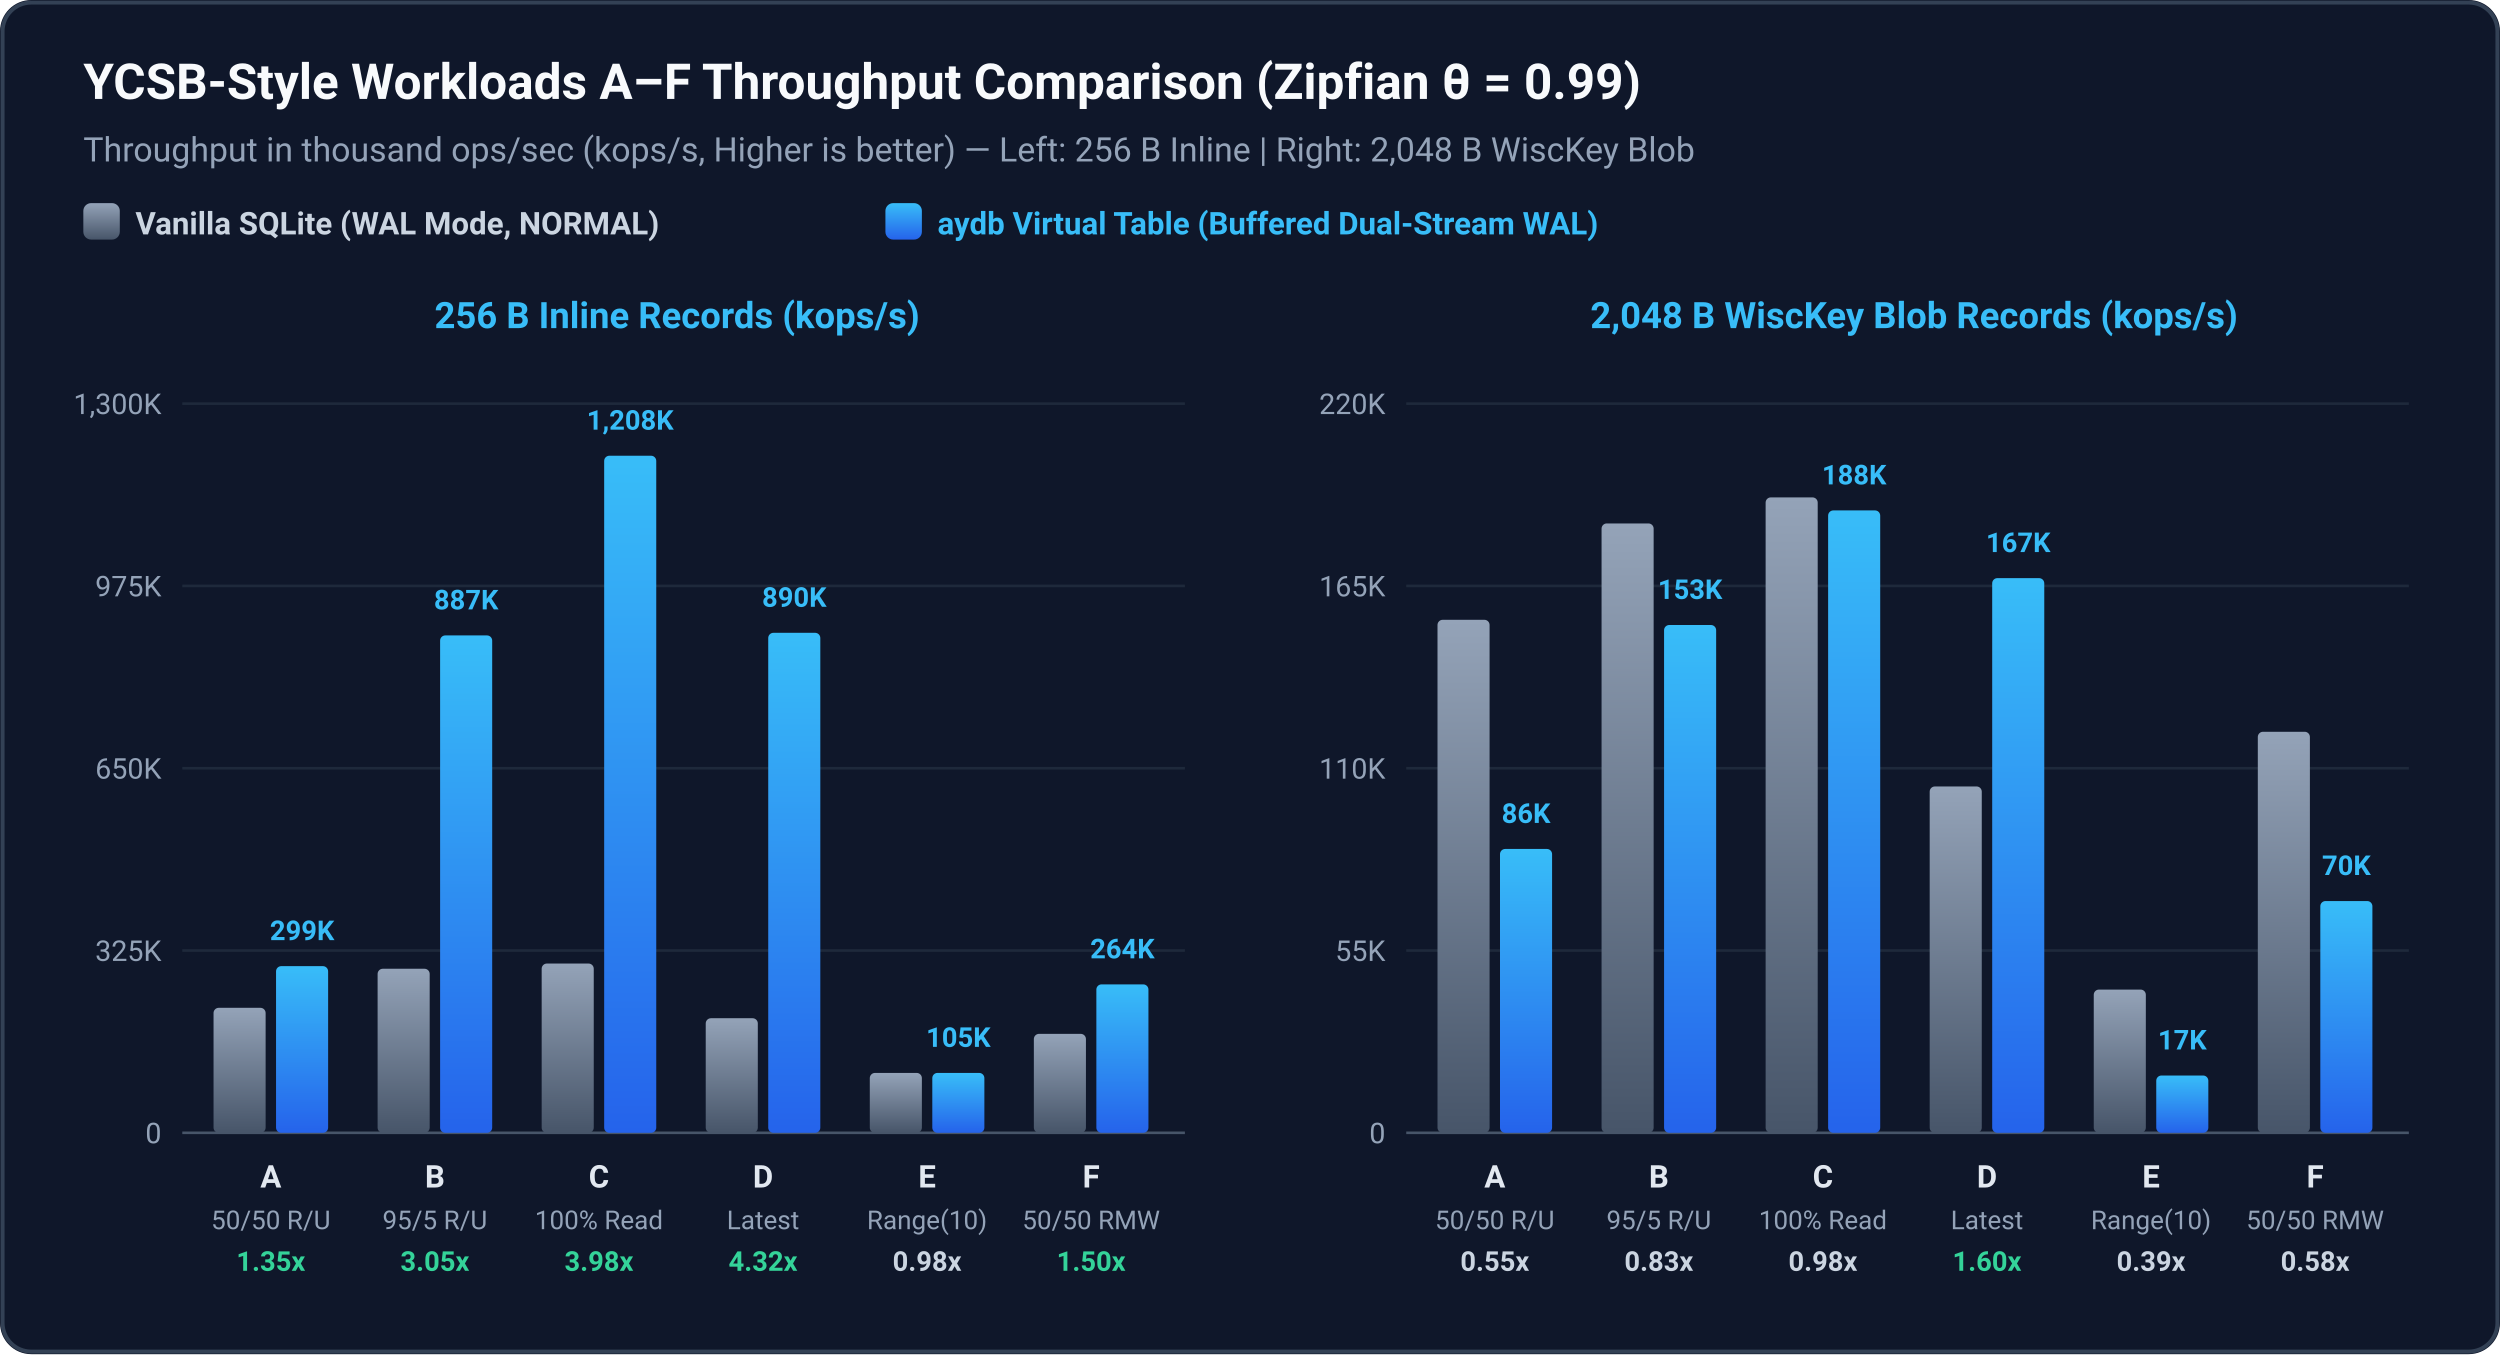
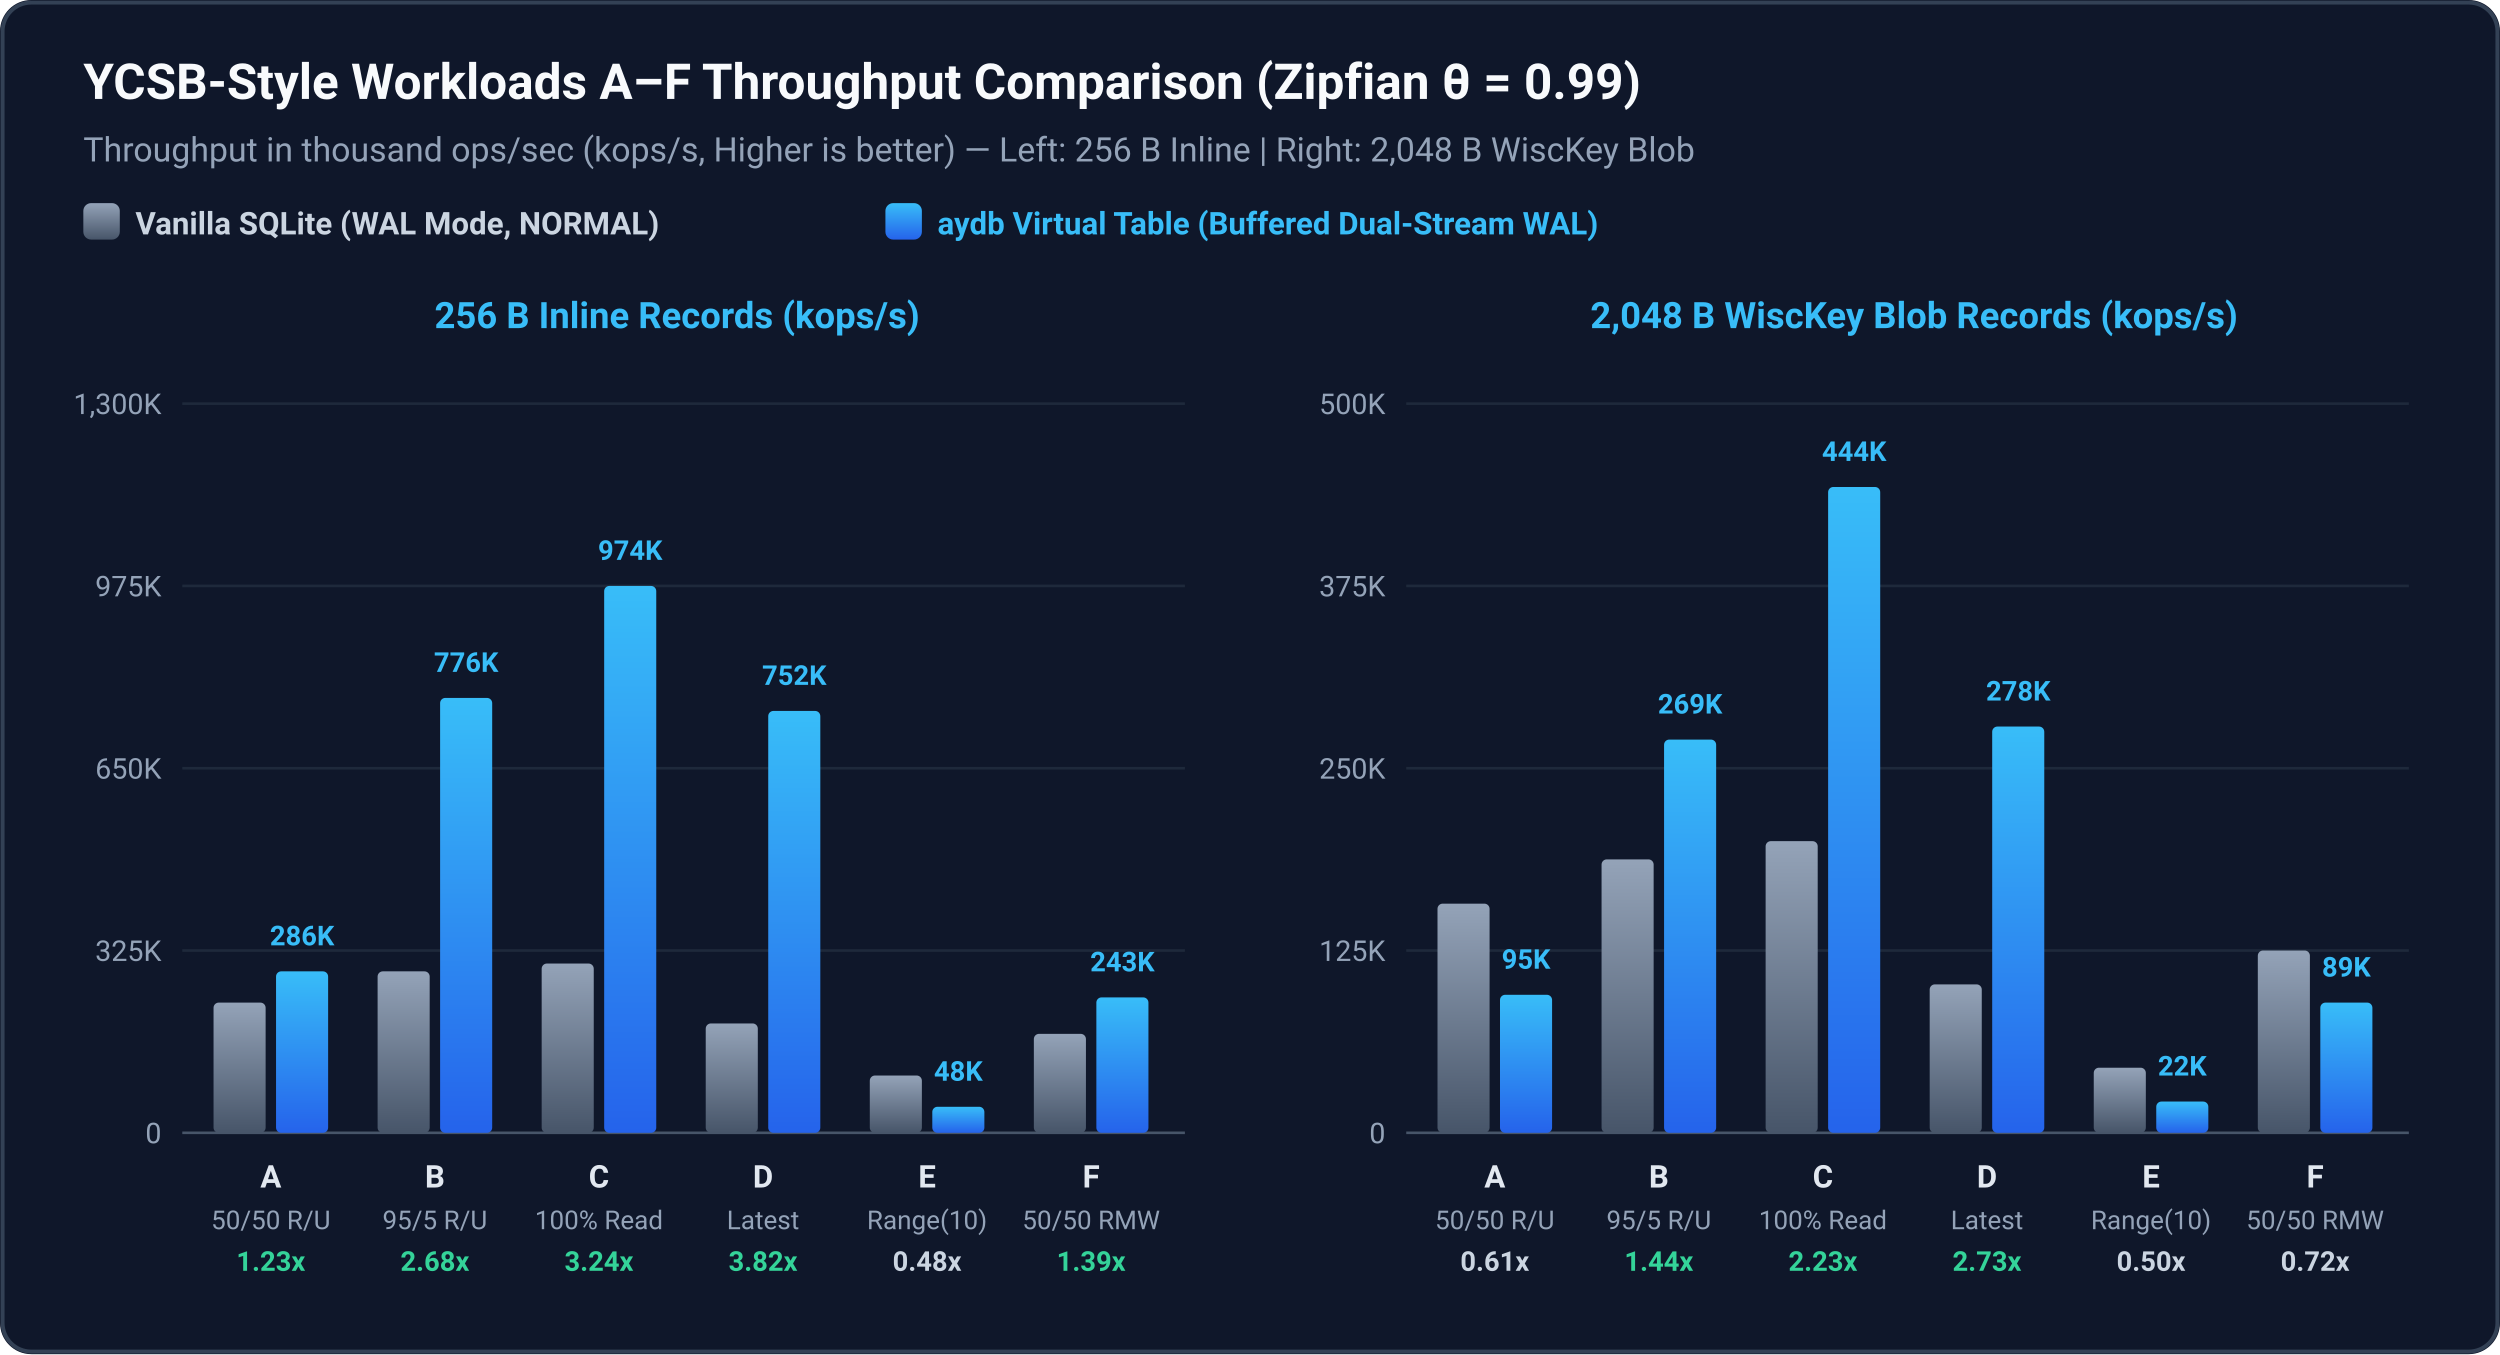
<svg xmlns="http://www.w3.org/2000/svg" viewBox="0 0 960 520" width="100%" height="100%" font-family="Segoe UI, -apple-system, BlinkMacSystemFont, Roboto, Helvetica, Arial, sans-serif">
  <defs>
    <linearGradient id="aydbBar" x1="0%" y1="0%" x2="0%" y2="100%">
      <stop offset="0%" stop-color="#38bdf8" />
      <stop offset="100%" stop-color="#2563eb" />
    </linearGradient>
    <linearGradient id="sqliteBar" x1="0%" y1="0%" x2="0%" y2="100%">
      <stop offset="0%" stop-color="#94a3b8" />
      <stop offset="100%" stop-color="#475569" />
    </linearGradient>
  </defs>
  <rect width="960" height="520" rx="12" fill="#0f172a" />
  <rect x="1" y="1" width="958" height="518" rx="11" fill="none" stroke="#334155" stroke-width="1.5" />
  <text x="32" y="38" fill="#f8fafc" font-size="19" font-weight="700">YCSB-Style Workloads A–F Throughput Comparison (Zipfian θ = 0.99)</text>
  <text x="32" y="62" fill="#94a3b8" font-size="13">Throughput in thousand ops/sec (kops/s, Higher is better) — Left: 256 B Inline | Right: 2,048 B WiscKey Blob</text>
  <rect x="32" y="78" width="14" height="14" rx="3" fill="url(#sqliteBar)" />
  <text x="52" y="90" fill="#cbd5e1" font-size="12" font-weight="600">Vanilla SQLite (WAL Mode, NORMAL)</text>
  <rect x="340" y="78" width="14" height="14" rx="3" fill="url(#aydbBar)" />
  <text x="360" y="90" fill="#38bdf8" font-size="12" font-weight="700">aydb Virtual Table (Buffered Dual-Stream WAL)</text>
  <text x="260" y="126" fill="#38bdf8" font-size="14" font-weight="700" text-anchor="middle">256 B Inline Records (kops/s)</text>
  <g stroke="#1e293b" stroke-width="1">
    <line x1="70" y1="435" x2="455" y2="435" stroke="#475569" />
    <line x1="70" y1="365" x2="455" y2="365" />
    <line x1="70" y1="295" x2="455" y2="295" />
    <line x1="70" y1="225" x2="455" y2="225" />
    <line x1="70" y1="155" x2="455" y2="155" />
  </g>
  <g fill="#94a3b8" font-size="11" text-anchor="end">
    <text x="62" y="439">0</text>
    <text x="62" y="369">325K</text>
    <text x="62" y="299">650K</text>
    <text x="62" y="229">975K</text>
    <text x="62" y="159">1,300K</text>
  </g>
-   <rect x="82" y="387" width="20" height="48" rx="2" fill="url(#sqliteBar)" />
-   <rect x="106" y="371" width="20" height="64" rx="2" fill="url(#aydbBar)" />
-   <text x="116" y="361" fill="#38bdf8" font-size="10.5" font-weight="700" text-anchor="middle">299K</text>
+   <rect x="82" y="385" width="20" height="50" rx="2" fill="url(#sqliteBar)" />
+   <rect x="106" y="373" width="20" height="62" rx="2" fill="url(#aydbBar)" />
+   <text x="116" y="363" fill="#38bdf8" font-size="10.5" font-weight="700" text-anchor="middle">286K</text>
  <text x="104" y="456" fill="#e2e8f0" font-size="12" font-weight="700" text-anchor="middle">A</text>
  <text x="104" y="472" fill="#94a3b8" font-size="10" text-anchor="middle">50/50 R/U</text>
-   <text x="104" y="488" fill="#34d399" font-size="10.5" font-weight="700" text-anchor="middle">1.35x</text>
-   <rect x="145" y="372" width="20" height="63" rx="2" fill="url(#sqliteBar)" />
-   <rect x="169" y="244" width="20" height="191" rx="2" fill="url(#aydbBar)" />
-   <text x="179" y="234" fill="#38bdf8" font-size="10.5" font-weight="700" text-anchor="middle">887K</text>
+   <text x="104" y="488" fill="#34d399" font-size="10.5" font-weight="700" text-anchor="middle">1.23x</text>
+   <rect x="145" y="373" width="20" height="62" rx="2" fill="url(#sqliteBar)" />
+   <rect x="169" y="268" width="20" height="167" rx="2" fill="url(#aydbBar)" />
+   <text x="179" y="258" fill="#38bdf8" font-size="10.5" font-weight="700" text-anchor="middle">776K</text>
  <text x="167" y="456" fill="#e2e8f0" font-size="12" font-weight="700" text-anchor="middle">B</text>
  <text x="167" y="472" fill="#94a3b8" font-size="10" text-anchor="middle">95/5 R/U</text>
-   <text x="167" y="488" fill="#34d399" font-size="10.5" font-weight="700" text-anchor="middle">3.05x</text>
+   <text x="167" y="488" fill="#34d399" font-size="10.5" font-weight="700" text-anchor="middle">2.68x</text>
  <rect x="208" y="370" width="20" height="65" rx="2" fill="url(#sqliteBar)" />
-   <rect x="232" y="175" width="20" height="260" rx="2" fill="url(#aydbBar)" />
-   <text x="242" y="165" fill="#38bdf8" font-size="10.5" font-weight="700" text-anchor="middle">1,208K</text>
+   <rect x="232" y="225" width="20" height="210" rx="2" fill="url(#aydbBar)" />
+   <text x="242" y="215" fill="#38bdf8" font-size="10.5" font-weight="700" text-anchor="middle">974K</text>
  <text x="230" y="456" fill="#e2e8f0" font-size="12" font-weight="700" text-anchor="middle">C</text>
  <text x="230" y="472" fill="#94a3b8" font-size="10" text-anchor="middle">100% Read</text>
-   <text x="230" y="488" fill="#34d399" font-size="10.5" font-weight="700" text-anchor="middle">3.98x</text>
-   <rect x="271" y="391" width="20" height="44" rx="2" fill="url(#sqliteBar)" />
-   <rect x="295" y="243" width="20" height="192" rx="2" fill="url(#aydbBar)" />
-   <text x="305" y="233" fill="#38bdf8" font-size="10.5" font-weight="700" text-anchor="middle">890K</text>
+   <text x="230" y="488" fill="#34d399" font-size="10.5" font-weight="700" text-anchor="middle">3.24x</text>
+   <rect x="271" y="393" width="20" height="42" rx="2" fill="url(#sqliteBar)" />
+   <rect x="295" y="273" width="20" height="162" rx="2" fill="url(#aydbBar)" />
+   <text x="305" y="263" fill="#38bdf8" font-size="10.5" font-weight="700" text-anchor="middle">752K</text>
  <text x="293" y="456" fill="#e2e8f0" font-size="12" font-weight="700" text-anchor="middle">D</text>
  <text x="293" y="472" fill="#94a3b8" font-size="10" text-anchor="middle">Latest</text>
-   <text x="293" y="488" fill="#34d399" font-size="10.5" font-weight="700" text-anchor="middle">4.32x</text>
-   <rect x="334" y="412" width="20" height="23" rx="2" fill="url(#sqliteBar)" />
-   <rect x="358" y="412" width="20" height="23" rx="2" fill="url(#aydbBar)" />
-   <text x="368" y="402" fill="#38bdf8" font-size="10.5" font-weight="700" text-anchor="middle">105K</text>
+   <text x="293" y="488" fill="#34d399" font-size="10.5" font-weight="700" text-anchor="middle">3.82x</text>
+   <rect x="334" y="413" width="20" height="22" rx="2" fill="url(#sqliteBar)" />
+   <rect x="358" y="425" width="20" height="10" rx="2" fill="url(#aydbBar)" />
+   <text x="368" y="415" fill="#38bdf8" font-size="10.5" font-weight="700" text-anchor="middle">48K</text>
  <text x="356" y="456" fill="#e2e8f0" font-size="12" font-weight="700" text-anchor="middle">E</text>
  <text x="356" y="472" fill="#94a3b8" font-size="10" text-anchor="middle">Range(10)</text>
-   <text x="356" y="488" fill="#cbd5e1" font-size="10.5" font-weight="600" text-anchor="middle">0.98x</text>
+   <text x="356" y="488" fill="#cbd5e1" font-size="10.5" font-weight="600" text-anchor="middle">0.48x</text>
  <rect x="397" y="397" width="20" height="38" rx="2" fill="url(#sqliteBar)" />
-   <rect x="421" y="378" width="20" height="57" rx="2" fill="url(#aydbBar)" />
-   <text x="431" y="368" fill="#38bdf8" font-size="10.5" font-weight="700" text-anchor="middle">264K</text>
+   <rect x="421" y="383" width="20" height="52" rx="2" fill="url(#aydbBar)" />
+   <text x="431" y="373" fill="#38bdf8" font-size="10.5" font-weight="700" text-anchor="middle">243K</text>
  <text x="419" y="456" fill="#e2e8f0" font-size="12" font-weight="700" text-anchor="middle">F</text>
  <text x="419" y="472" fill="#94a3b8" font-size="10" text-anchor="middle">50/50 RMW</text>
-   <text x="419" y="488" fill="#34d399" font-size="10.5" font-weight="700" text-anchor="middle">1.50x</text>
+   <text x="419" y="488" fill="#34d399" font-size="10.5" font-weight="700" text-anchor="middle">1.39x</text>
  <text x="735" y="126" fill="#38bdf8" font-size="14" font-weight="700" text-anchor="middle">2,048 B WiscKey Blob Records (kops/s)</text>
  <g stroke="#1e293b" stroke-width="1">
    <line x1="540" y1="435" x2="925" y2="435" stroke="#475569" />
    <line x1="540" y1="365" x2="925" y2="365" />
    <line x1="540" y1="295" x2="925" y2="295" />
    <line x1="540" y1="225" x2="925" y2="225" />
    <line x1="540" y1="155" x2="925" y2="155" />
  </g>
  <g fill="#94a3b8" font-size="11" text-anchor="end">
    <text x="532" y="439">0</text>
-     <text x="532" y="369">55K</text>
-     <text x="532" y="299">110K</text>
-     <text x="532" y="229">165K</text>
-     <text x="532" y="159">220K</text>
+     <text x="532" y="369">125K</text>
+     <text x="532" y="299">250K</text>
+     <text x="532" y="229">375K</text>
+     <text x="532" y="159">500K</text>
  </g>
-   <rect x="552" y="238" width="20" height="197" rx="2" fill="url(#sqliteBar)" />
-   <rect x="576" y="326" width="20" height="109" rx="2" fill="url(#aydbBar)" />
-   <text x="586" y="316" fill="#38bdf8" font-size="10.5" font-weight="700" text-anchor="middle">86K</text>
+   <rect x="552" y="347" width="20" height="88" rx="2" fill="url(#sqliteBar)" />
+   <rect x="576" y="382" width="20" height="53" rx="2" fill="url(#aydbBar)" />
+   <text x="586" y="372" fill="#38bdf8" font-size="10.5" font-weight="700" text-anchor="middle">95K</text>
  <text x="574" y="456" fill="#e2e8f0" font-size="12" font-weight="700" text-anchor="middle">A</text>
  <text x="574" y="472" fill="#94a3b8" font-size="10" text-anchor="middle">50/50 R/U</text>
-   <text x="574" y="488" fill="#cbd5e1" font-size="10.5" font-weight="600" text-anchor="middle">0.55x</text>
-   <rect x="615" y="201" width="20" height="234" rx="2" fill="url(#sqliteBar)" />
-   <rect x="639" y="240" width="20" height="195" rx="2" fill="url(#aydbBar)" />
-   <text x="649" y="230" fill="#38bdf8" font-size="10.5" font-weight="700" text-anchor="middle">153K</text>
+   <text x="574" y="488" fill="#cbd5e1" font-size="10.5" font-weight="600" text-anchor="middle">0.61x</text>
+   <rect x="615" y="330" width="20" height="105" rx="2" fill="url(#sqliteBar)" />
+   <rect x="639" y="284" width="20" height="151" rx="2" fill="url(#aydbBar)" />
+   <text x="649" y="274" fill="#38bdf8" font-size="10.5" font-weight="700" text-anchor="middle">269K</text>
  <text x="637" y="456" fill="#e2e8f0" font-size="12" font-weight="700" text-anchor="middle">B</text>
  <text x="637" y="472" fill="#94a3b8" font-size="10" text-anchor="middle">95/5 R/U</text>
-   <text x="637" y="488" fill="#cbd5e1" font-size="10.5" font-weight="600" text-anchor="middle">0.83x</text>
-   <rect x="678" y="191" width="20" height="244" rx="2" fill="url(#sqliteBar)" />
-   <rect x="702" y="196" width="20" height="239" rx="2" fill="url(#aydbBar)" />
-   <text x="712" y="186" fill="#38bdf8" font-size="10.5" font-weight="700" text-anchor="middle">188K</text>
+   <text x="637" y="488" fill="#34d399" font-size="10.5" font-weight="700" text-anchor="middle">1.44x</text>
+   <rect x="678" y="323" width="20" height="112" rx="2" fill="url(#sqliteBar)" />
+   <rect x="702" y="187" width="20" height="248" rx="2" fill="url(#aydbBar)" />
+   <text x="712" y="177" fill="#38bdf8" font-size="10.5" font-weight="700" text-anchor="middle">444K</text>
  <text x="700" y="456" fill="#e2e8f0" font-size="12" font-weight="700" text-anchor="middle">C</text>
  <text x="700" y="472" fill="#94a3b8" font-size="10" text-anchor="middle">100% Read</text>
-   <text x="700" y="488" fill="#cbd5e1" font-size="10.5" font-weight="600" text-anchor="middle">0.98x</text>
-   <rect x="741" y="302" width="20" height="133" rx="2" fill="url(#sqliteBar)" />
-   <rect x="765" y="222" width="20" height="213" rx="2" fill="url(#aydbBar)" />
-   <text x="775" y="212" fill="#38bdf8" font-size="10.5" font-weight="700" text-anchor="middle">167K</text>
+   <text x="700" y="488" fill="#34d399" font-size="10.5" font-weight="700" text-anchor="middle">2.23x</text>
+   <rect x="741" y="378" width="20" height="57" rx="2" fill="url(#sqliteBar)" />
+   <rect x="765" y="279" width="20" height="156" rx="2" fill="url(#aydbBar)" />
+   <text x="775" y="269" fill="#38bdf8" font-size="10.5" font-weight="700" text-anchor="middle">278K</text>
  <text x="763" y="456" fill="#e2e8f0" font-size="12" font-weight="700" text-anchor="middle">D</text>
  <text x="763" y="472" fill="#94a3b8" font-size="10" text-anchor="middle">Latest</text>
-   <text x="763" y="488" fill="#34d399" font-size="10.5" font-weight="700" text-anchor="middle">1.60x</text>
-   <rect x="804" y="380" width="20" height="55" rx="2" fill="url(#sqliteBar)" />
-   <rect x="828" y="413" width="20" height="22" rx="2" fill="url(#aydbBar)" />
-   <text x="838" y="403" fill="#38bdf8" font-size="10.5" font-weight="700" text-anchor="middle">17K</text>
+   <text x="763" y="488" fill="#34d399" font-size="10.5" font-weight="700" text-anchor="middle">2.73x</text>
+   <rect x="804" y="410" width="20" height="25" rx="2" fill="url(#sqliteBar)" />
+   <rect x="828" y="423" width="20" height="12" rx="2" fill="url(#aydbBar)" />
+   <text x="838" y="413" fill="#38bdf8" font-size="10.5" font-weight="700" text-anchor="middle">22K</text>
  <text x="826" y="456" fill="#e2e8f0" font-size="12" font-weight="700" text-anchor="middle">E</text>
  <text x="826" y="472" fill="#94a3b8" font-size="10" text-anchor="middle">Range(10)</text>
-   <text x="826" y="488" fill="#cbd5e1" font-size="10.5" font-weight="600" text-anchor="middle">0.39x</text>
-   <rect x="867" y="281" width="20" height="154" rx="2" fill="url(#sqliteBar)" />
-   <rect x="891" y="346" width="20" height="89" rx="2" fill="url(#aydbBar)" />
-   <text x="901" y="336" fill="#38bdf8" font-size="10.5" font-weight="700" text-anchor="middle">70K</text>
+   <text x="826" y="488" fill="#cbd5e1" font-size="10.5" font-weight="600" text-anchor="middle">0.50x</text>
+   <rect x="867" y="365" width="20" height="70" rx="2" fill="url(#sqliteBar)" />
+   <rect x="891" y="385" width="20" height="50" rx="2" fill="url(#aydbBar)" />
+   <text x="901" y="375" fill="#38bdf8" font-size="10.5" font-weight="700" text-anchor="middle">89K</text>
  <text x="889" y="456" fill="#e2e8f0" font-size="12" font-weight="700" text-anchor="middle">F</text>
  <text x="889" y="472" fill="#94a3b8" font-size="10" text-anchor="middle">50/50 RMW</text>
-   <text x="889" y="488" fill="#cbd5e1" font-size="10.5" font-weight="600" text-anchor="middle">0.58x</text>
+   <text x="889" y="488" fill="#cbd5e1" font-size="10.5" font-weight="600" text-anchor="middle">0.72x</text>
</svg>
